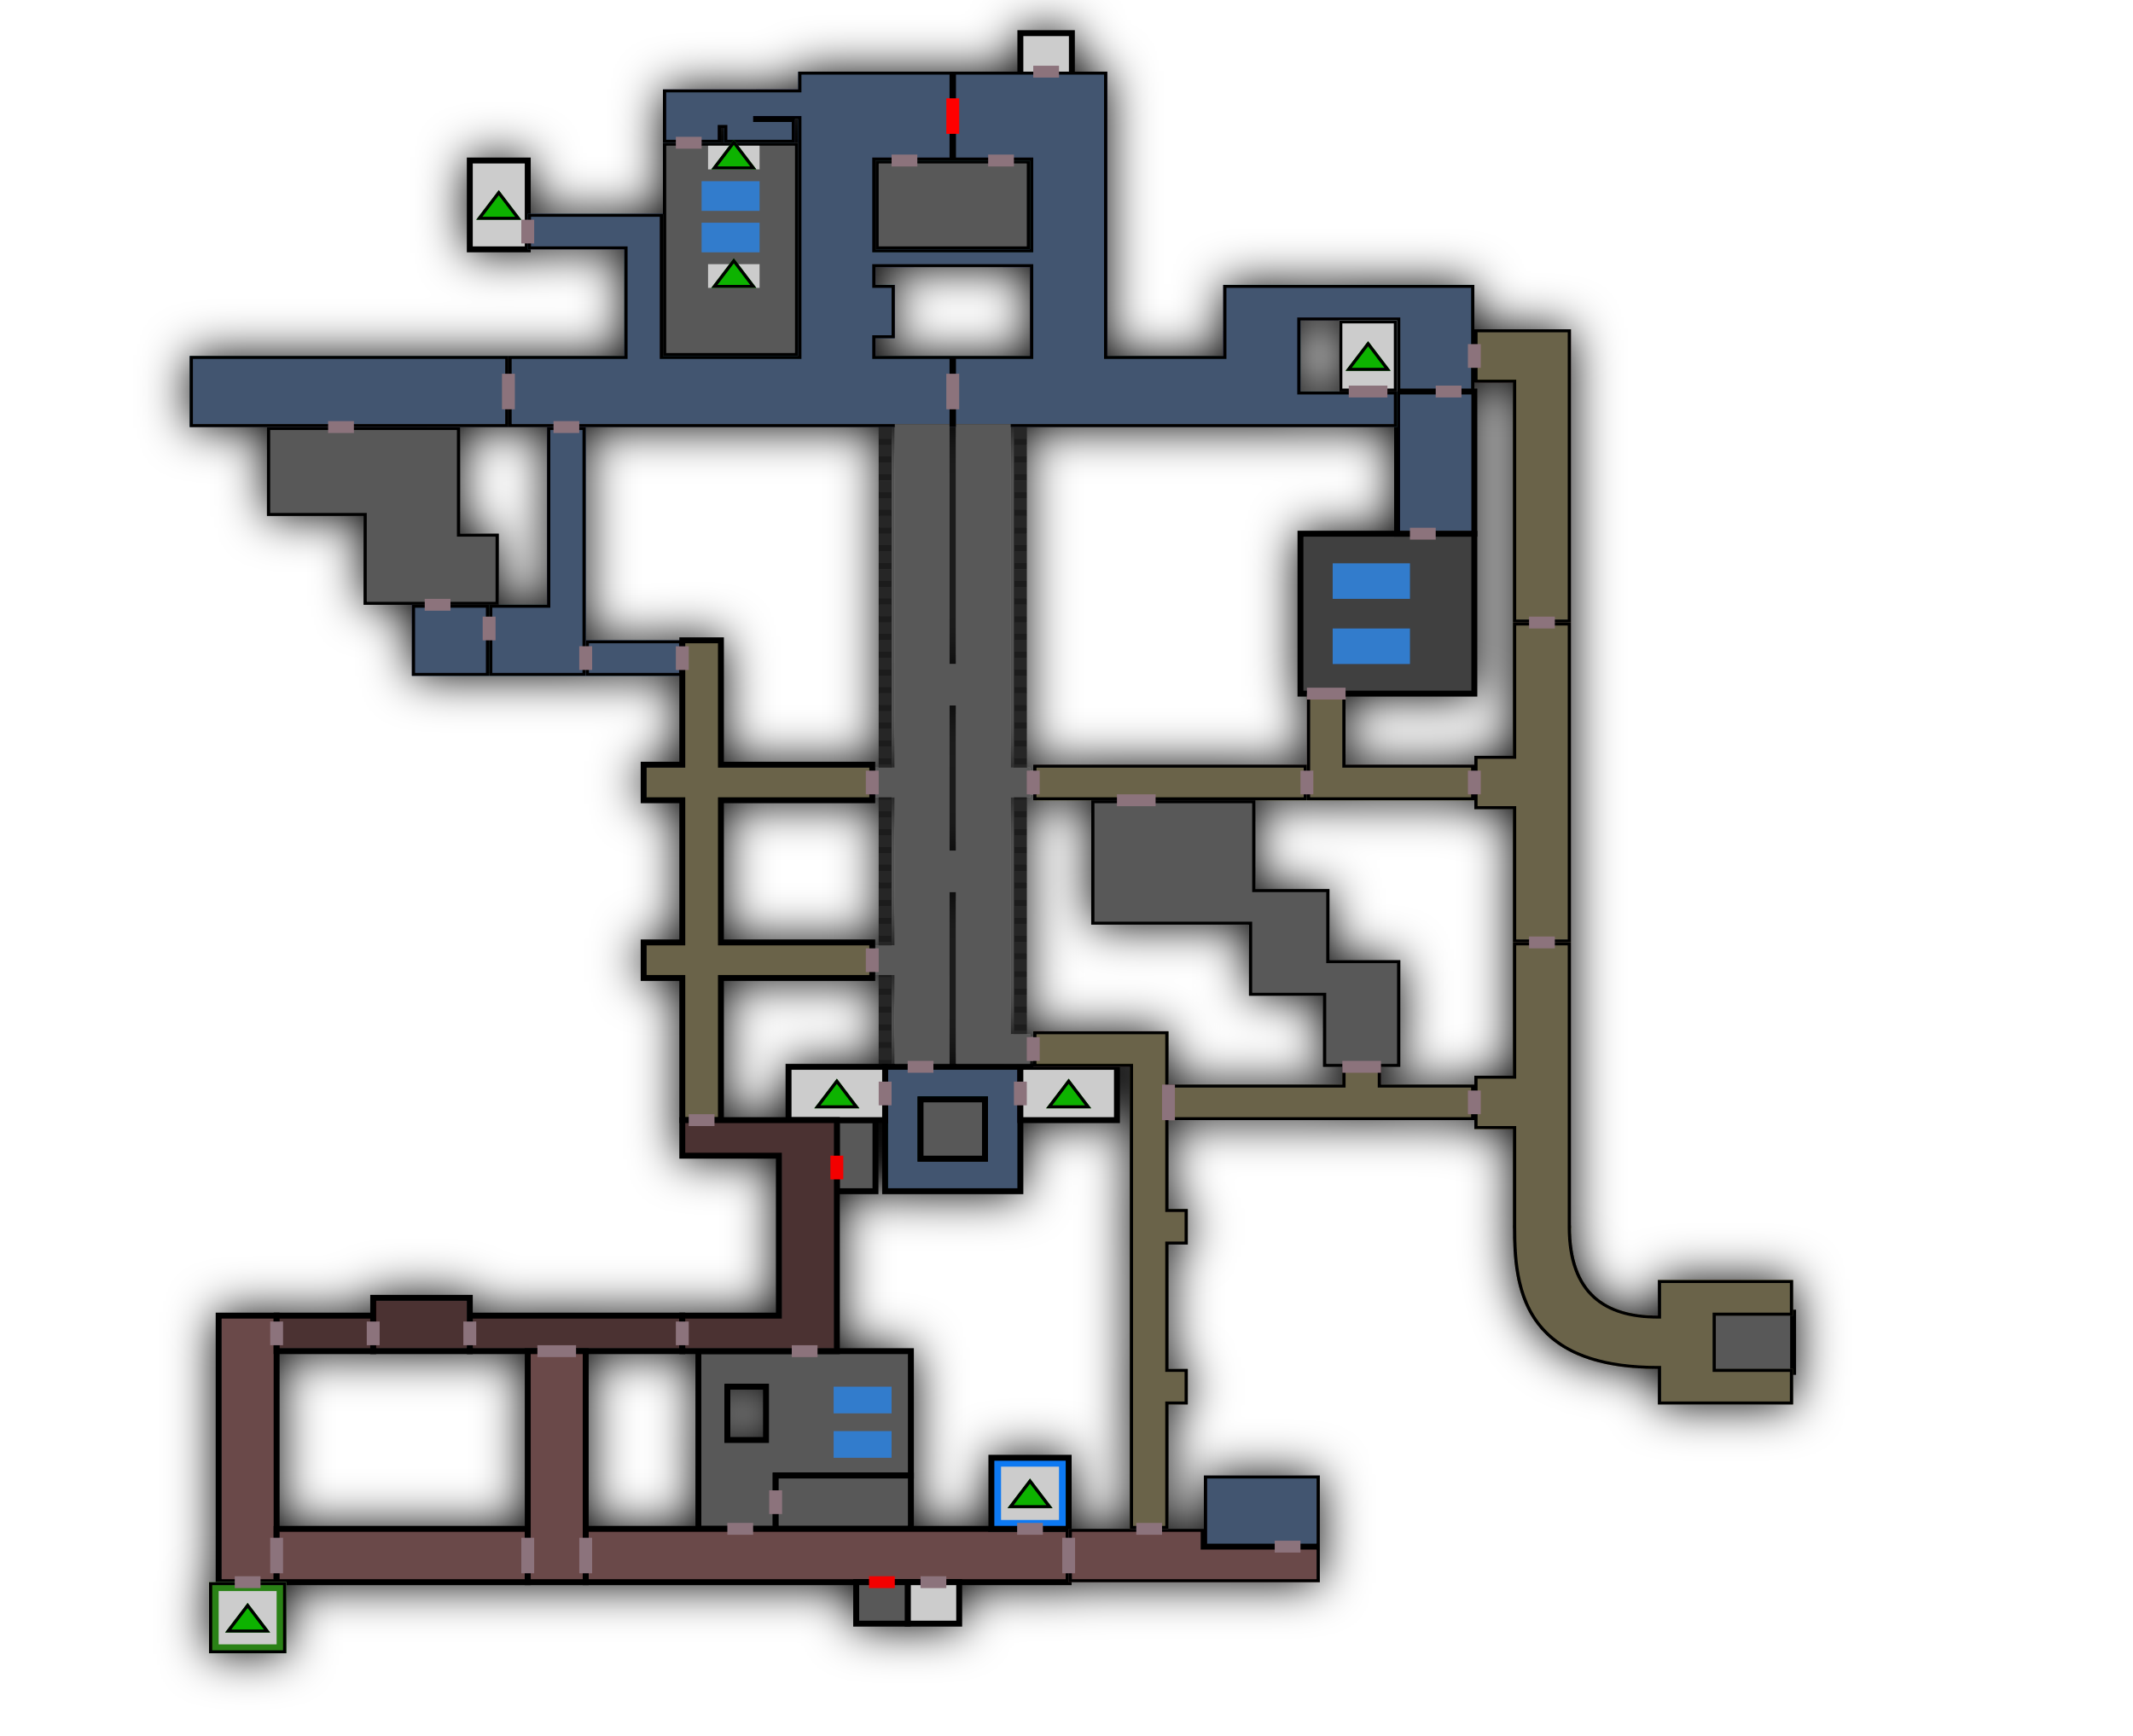
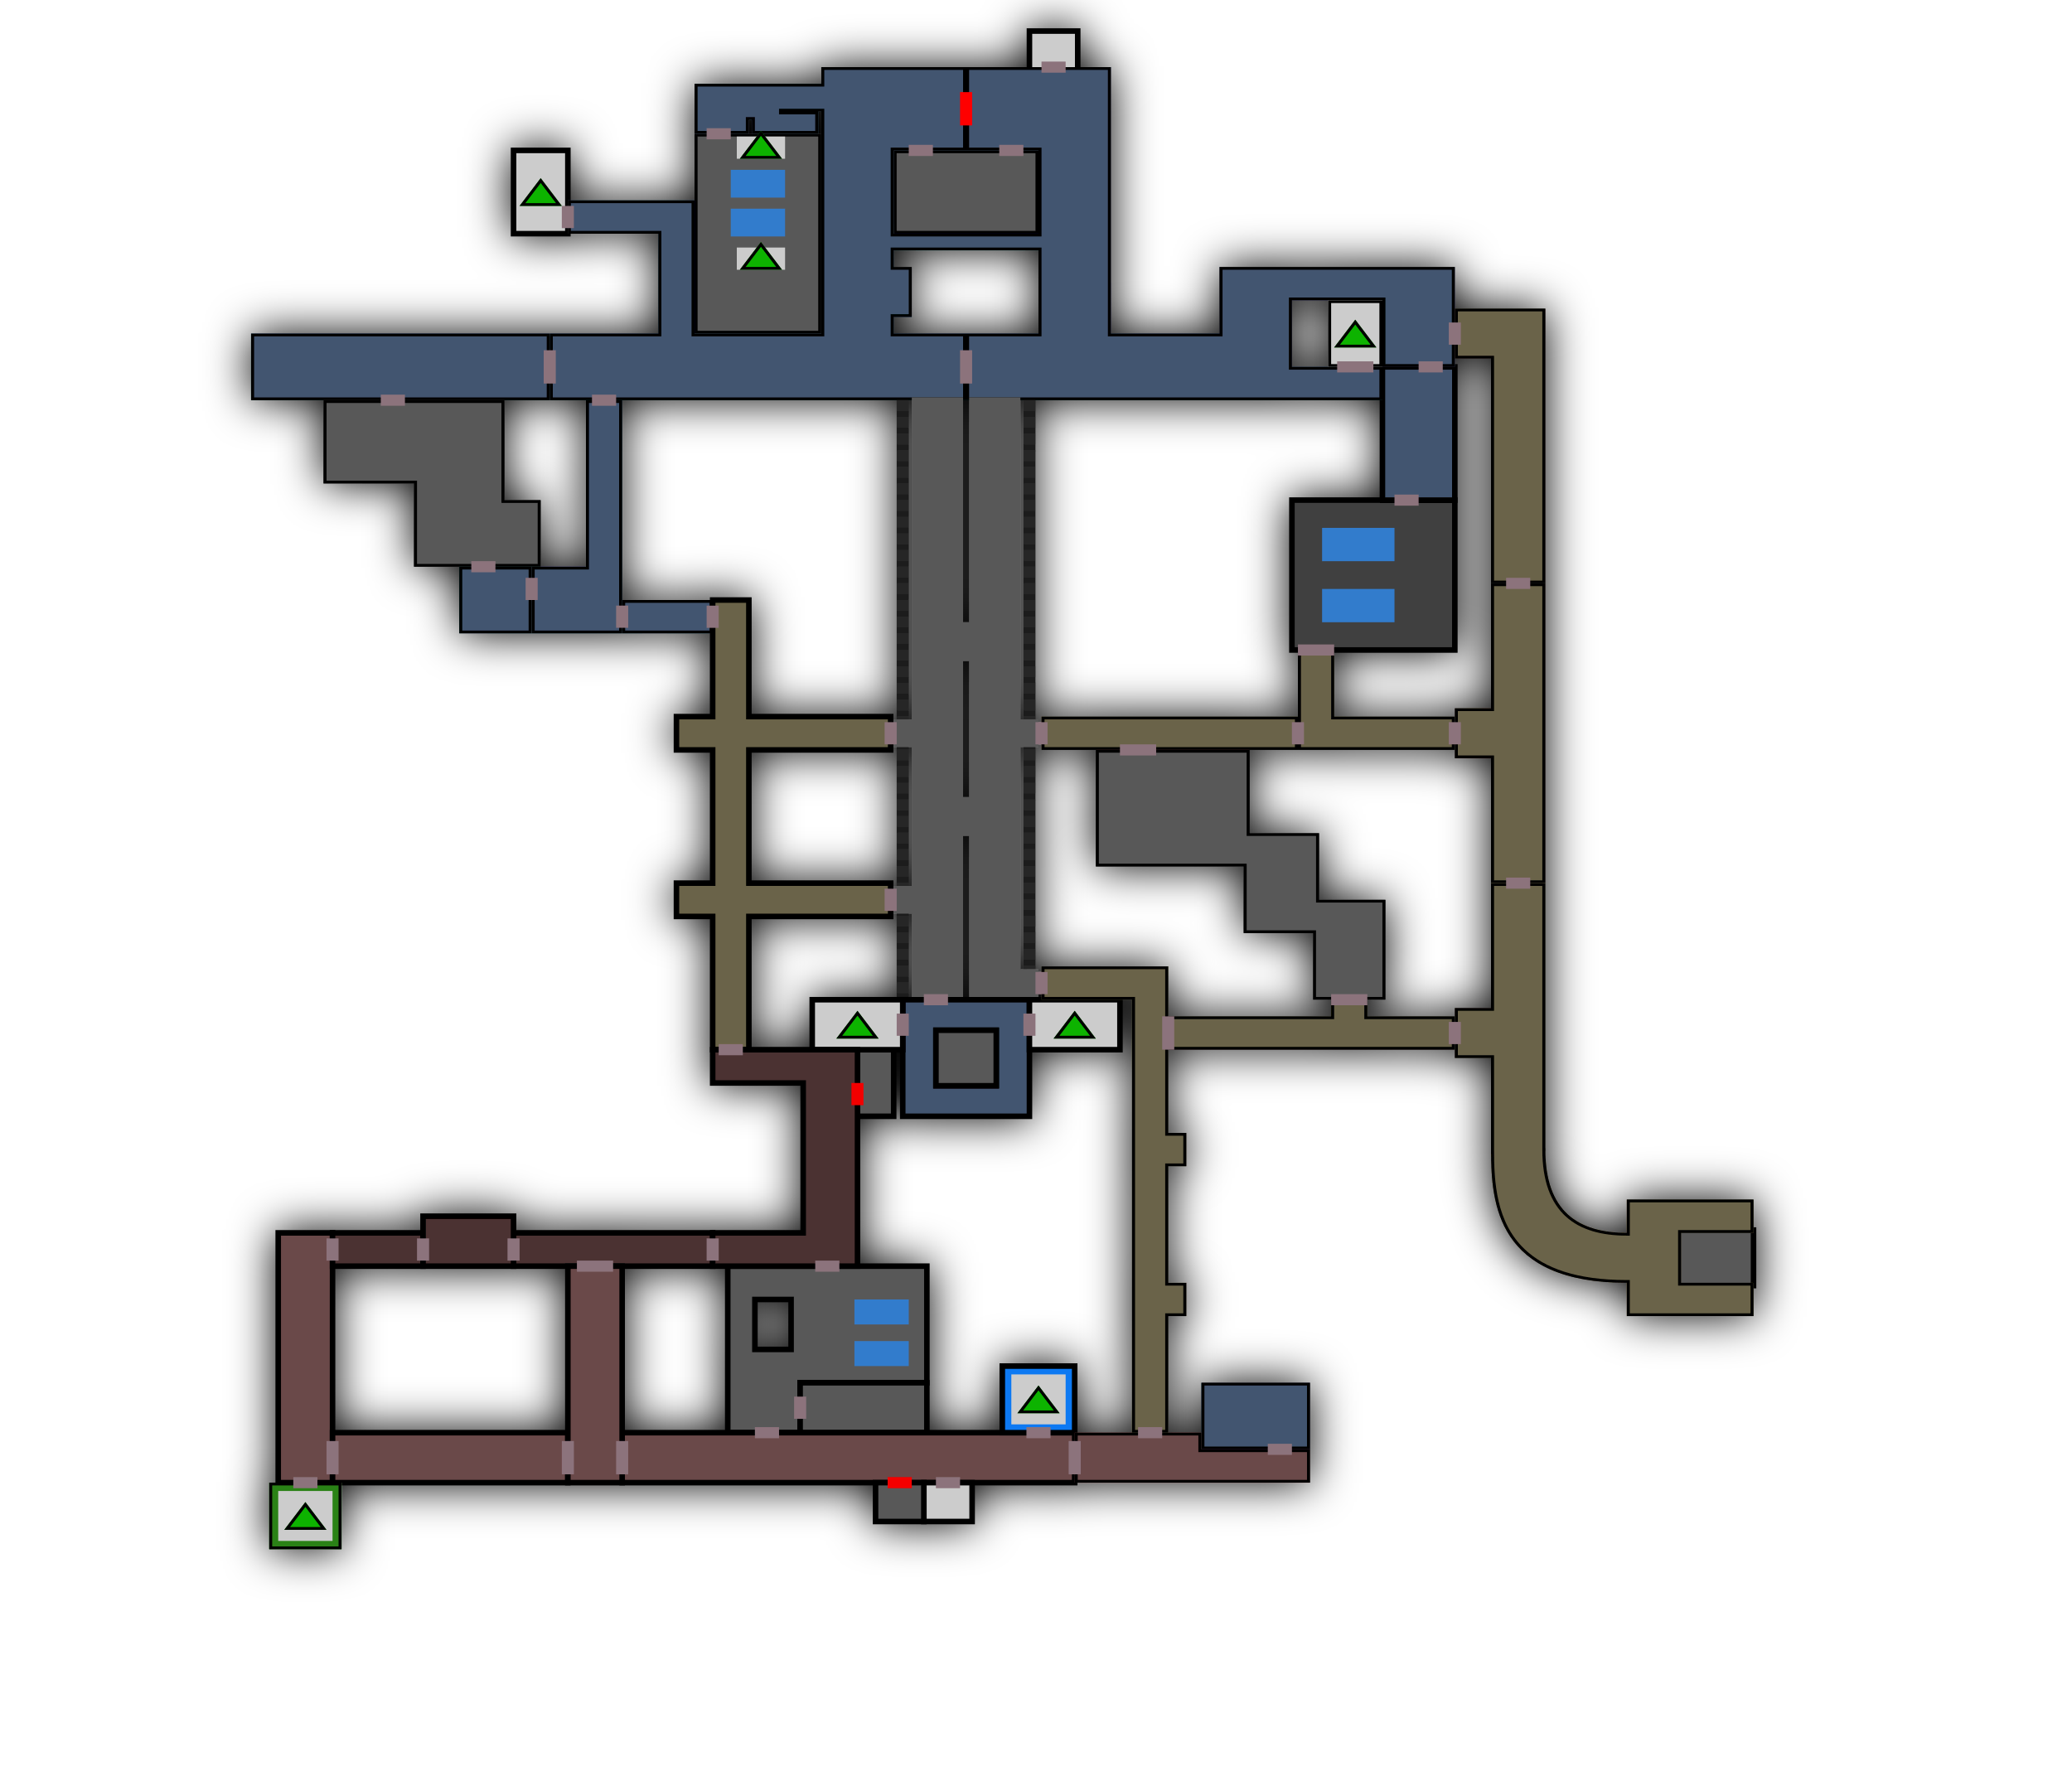
- <svg xmlns="http://www.w3.org/2000/svg" xml:space="preserve" version="1.1" viewBox="0 0 720 586">
-   <style>
+ <svg xmlns="http://www.w3.org/2000/svg" xml:space="preserve" version="1.1" viewBox="0 0 746.42 639.82">
+   <g transform="translate(26.42 0)">
+     <style>
    .shadow{filter:drop-shadow(0 0 8px #000)}
  </style>
-   <g id="Technical_Level" class="shadow">
-     <g id="Rooms">
-       <path d="M296.607 143.179h4.347v215.983h-4.347Zm45.647 0h4.347v205.984h-4.347Z" style="fill:#1a1a1a" />
-       <path d="M438.98 180.177h58.689v53.995H438.98Z" style="fill:#404040;stroke:#000;stroke-width:2" />
-       <path d="M406.376 498.148h39.125v23.998h-39.125Z" style="fill:#435570" />
-       <path d="M406.376 498.148h39.125v23.998h-39.125Zm1.087 1v21.999h36.951v-21.999Z" style="display:inline" />
-       <path d="M158.581 444.155h71.73v11.999h-71.73Z" style="fill:#4c3333;stroke:#000;stroke-width:2" />
-       <path d="M73.809 444.155h19.563v89.993H73.809Z" style="fill:#6b4848;stroke:#000;stroke-width:2" />
-       <path d="M93.372 444.155h32.604v11.999H93.372Z" style="fill:#4c3333;stroke:#000;stroke-width:2" />
-       <path d="M307.475 498.151h-45.646v17.996h-26.084v-59.993h71.73Zm-48.907-29.998h-13.042v17.998h13.042Z" style="fill:#595959;stroke:#000;stroke-width:2" />
-       <path d="M261.829 498.147h45.646v17.998h-45.646Z" style="fill:#595959;stroke:#000;stroke-width:2" />
-       <path d="M93.372 516.146h84.772v17.999H93.372Zm104.334 0h163.023v17.999H197.706Z" style="fill:#6b4848;stroke:#000;stroke-width:2" />
-       <path d="M178.143 456.154h19.563v77.993h-19.563Z" style="fill:#6b4848;stroke:#000;stroke-width:2" />
-       <path d="M348.774 258.17h92.38v11.999h-92.38Z" style="fill:#6b6348" />
-       <path d="M441.154 258.17v11.999h-92.38V258.17Zm-1.087.999h-90.206v10h90.206Z" />
-       <path d="M578.093 443.154h27.171v19.999h-27.171Z" style="fill:#595959" />
-       <path d="M578.093 443.154h27.171v19.999h-27.171Z" style="fill:none;stroke:#000;stroke-width:2" />
-       <path d="M471.588 132.18h26.083v47.996h-26.083Z" style="fill:#435570;stroke:#000;stroke-width:2" />
-       <path d="M223.79 48.188h45.646v71.994H223.79Z" style="fill:#595959" />
-       <path d="M269.436 48.188v71.994H223.79V48.188Zm-1.087 1h-43.472v69.995h43.472Z" />
-       <path d="M64.028 120.182H171.623v23.998H64.028Z" style="fill:#435570" />
-       <path d="M171.623 120.182v23.998H64.028v-23.998Zm-1.087.999H65.115v21.999H170.536Z" />
-       <path d="M155.321 180.176h13.041v23.998h-45.646v-29.997H90.111v-29.998h65.21Z" style="fill:#595959" />
-       <path d="M155.321 180.176h13.041v23.998h-45.646v-29.997H90.111v-29.998h65.21Zm-1.087 0v-34.997H91.198v27.998h32.605v29.997h43.473v-21.998h-13.042Z" />
-       <path d="M139.018 204.174h26.084v23.998h-26.084Z" style="fill:#435570" />
-       <path d="M165.102 204.174v23.998h-26.084v-23.998Zm-1.088 1h-23.909v21.998h23.909Z" />
-       <path d="M197.707 216.173h32.605v11.999h-32.605Z" style="fill:#435570" />
-       <path d="M230.312 216.173v11.999h-32.605v-11.999Zm-1.087 1h-30.432v9.999h30.432Z" />
-       <path d="M344.427 11.19h17.389v13.999h-17.389Z" style="fill:#ccc;stroke:#000;stroke-width:2" />
-       <path d="M344.427 360.162h-45.646v41.996h45.646Zm-11.955 10.999h-21.736v19.998h21.736Z" style="fill:#435570;stroke:#000;stroke-width:2" />
-       <path d="M310.735 371.161h21.737v19.998h-21.737Z" style="fill:#595959" />
-       <path d="M310.735 371.161h21.737v19.998h-21.737Z" style="fill:none;stroke:#000;stroke-width:2" />
-       <path d="M125.976 438.155h32.605v17.999h-32.605Z" style="fill:#4c3333;stroke:#000;stroke-width:2" />
-       <path d="M306.39 534.148h17.389v13.999H306.39Z" style="fill:#ccc;stroke:#000;stroke-width:2" />
-       <path d="M289.001 534.148h17.389v13.999h-17.389Z" style="fill:#595959" />
-       <path d="M289.001 534.148h17.389v13.999h-17.389Z" style="fill:none;stroke:#000;stroke-width:2" />
-       <path d="M282.477 378.16h13.042v23.998h-13.042Z" style="fill:#595959" />
-       <path d="M282.477 378.16h13.042v23.998h-13.042Z" style="fill:none;stroke:#000;stroke-width:2" />
-       <path d="M334.646 492.149h26.084v23.998h-26.084Z" style="fill:#ccc" />
-       <path d="M360.73 492.149v23.998h-26.084v-23.998Zm-3.261 2.999h-19.563v17.999h19.563Z" style="fill:#0d79f2" />
-       <path d="M334.646 492.149h26.084v23.998h-26.084Z" style="fill:none;stroke:#000;stroke-width:2" />
-       <path d="M70.549 534.147h26.084v23.998H70.549Z" style="fill:#ccc" />
-       <path d="M96.632 534.147v23.998H70.549v-23.998Zm-3.26 3.005H73.809v17.988h19.563Z" style="fill:#2c8217" />
-       <path d="M96.632 534.147v23.998H70.549v-23.998Zm-1.086 1.001H71.635v21.995h23.911Z" />
-       <path d="M266.175 360.165h32.604v17.998h-32.604Zm78.251 0h32.604v17.998h-32.604ZM158.581 54.188h19.563v29.998h-19.563Z" style="fill:#ccc;stroke:#000;stroke-width:2" />
-       <path d="M406.376 522.149h39.126v11.999H360.73v-17.999h45.646Z" style="fill:#6b4848" />
-       <path d="M406.376 522.149h39.126v11.999H360.73v-17.999h45.646Zm-1.087 10.999h39.126v-9.999h-39.126v-6h-43.473v15.999Z" />
-       <path d="M243.353 258.17h51.081v11.999h-51.081v47.996h51.081v11.999h-51.081v47.996h-13.042v-47.996h-13.042v-11.999h13.042v-47.996h-13.042V258.17h13.042v-41.996h13.042Z" style="fill:#6b6348;stroke:#000;stroke-width:2" />
-       <path d="M184.665 204.174v-59.995h13.042v83.993h-32.605v-23.998Z" style="fill:#435570" />
-       <path d="M184.665 204.174v-59.995h13.042v83.993h-32.605v-23.998Zm11.955 2v-60.995h-10.869v59.995h-19.562v21.998h30.431Z" />
-       <path d="M239.007 49.187h17.389v7.999h-17.389Zm0 39.996h17.389v7.999h-17.389Z" style="fill:#ccc" />
-       <path d="M295.519 54.186h52.167V84.184h-52.167Z" style="fill:#595959" />
-       <path d="M347.686 54.186V84.184h-52.167V54.186Zm-1.087 1h-49.993v27.998h49.993Z" />
-       <path d="M471.585 132.18v11.999H321.604v-23.998h26.084V90.183H295.52v6h6.521v17.999h-6.521v5.999h26.084v23.998H171.623v-23.998h39.125V84.184h-32.604V72.185h45.646v47.996h45.647V40.188h-15.216 14.129v7.999h-23.91v-5h-1.087v5H223.79V30.188h45.647v-6h52.167v29.998H295.52V84.184h52.168V54.186h-26.084V24.189h52.167v95.992h39.126V96.183h84.772v35.997Zm0-23.998h-32.604v23.998h32.604Z" style="fill:#435570" />
-       <path d="M471.585 144.179H171.623v-23.998h39.125V84.184h-32.604V72.185h45.646v47.996h45.647V40.188h-1.087v7.999h-23.91v-5h-1.087v5H223.79V30.188h45.647v-6h104.334v95.992h39.126V96.183h84.772v35.997h-26.084v-23.998h-32.604v23.998h32.604ZM254.221 41.187v-2h16.302v81.993h-47.82V73.185h-43.472v9.999h32.604v37.997H172.71v21.998h147.807v-21.998h-26.083v-7.999h6.52V97.183h-6.52v-7.999h54.341v31.997h-26.084v21.998h147.807v-9.999h-32.604v-25.998h34.778v23.998h23.91V97.183h-82.598v23.998h-41.299V25.189h-49.994v27.998h26.084v31.997h-54.341V53.187h26.083V25.189h-49.994v6h-45.646V47.187h17.389v-5h3.261v5h21.736v-6Zm93.467 12.999H295.52V84.184h52.168ZM295.52 120.181h52.168V90.183H295.52v6h6.521v17.999h-6.521Z" />
-       <path d="M394.421 348.163v59.997h6.521v11.997h-6.521v41.997h6.521v11.997h-6.521v41.998h-13.042V360.162h-32.604v-11.999Z" style="fill:#6b6348" />
-       <path d="M394.421 348.163v59.997h6.521v11.997h-6.521v41.997h6.521v11.997h-6.521v41.998h-13.042V360.162h-32.604v-11.999Zm-1.087 1h-43.473v9.999h32.605v155.987h10.868v-41.998h6.521v-9.997h-6.521v-43.997h6.521v-9.997h-6.521Z" />
-       <path d="M230.311 378.16h52.167v77.994h-52.167v-11.999h32.605V390.16h-32.605Z" style="fill:#4c3333;stroke:#000;stroke-width:2" />
-       <path d="M466.151 366.161h31.518v11.999H394.421v-11.999h58.688v-5.999h13.042Z" style="fill:#6b6348" />
-       <path d="M466.151 366.161h31.518v11.999H394.421v-11.999h58.688v-5.999h13.042Zm-1.087 0v-4.999h-10.868v5.999h-58.688v10h101.074v-10h-31.518Z" />
-       <path d="M423.765 300.167h24.997v23.998h23.91v35.997h-26.084v-23.998h-24.997v-23.998h-53.254v-41.997h55.428Z" style="fill:#595959" />
-       <path d="M423.765 300.167h24.997v23.998h23.91v35.997h-26.084v-23.998h-24.997v-23.998h-53.254v-41.997h55.428Zm-1.087 0v-28.998h-53.254v39.997h53.254v23.998h24.997v23.998h23.91v-33.997h-23.91v-23.998h-24.997Z" />
-       <path d="M454.196 258.17h43.473v11.999h-56.515v-35.997h13.042Z" style="fill:#6b6348" />
-       <path d="M454.196 258.17h43.473v11.999h-56.515v-35.997h13.042Zm-1.087 0v-22.998h-10.868v33.997h54.341v-9.999h-43.473Z" />
-       <path d="M530.274 414.158h-19.563" style="fill:none;stroke:#000;stroke-width:1" />
-       <path d="M510.711 210.174v-80.993h-13.042v-17.999h32.605v98.992Z" style="fill:#6b6348" />
-       <path d="M510.711 210.174v-80.993h-13.042v-17.999h32.605v98.992Zm1.087-1h17.389v-96.992h-30.431v15.999h13.042Z" />
-       <path d="M530.274 210.174v107.991h-19.563v-44.996h-13.042V255.17h13.042v-44.996Z" style="fill:#6b6348" />
-       <path d="M530.274 210.174v107.991h-19.563v-44.996h-13.042V255.17h13.042v-44.996Zm-1.087 1h-17.389v44.996h-13.042v15.999h13.042v44.996h17.389Z" />
-       <path d="M559.618 462.154c-46.722 0-48.907-28.358-48.907-47.996V381.16h-13.042v-17.998h13.042v-44.997h19.563v95.993c0 22.292 11.828 29.997 29.344 29.997v-11.999h45.646v11.999H579.18v17.999h26.084v11.999h-45.646Z" style="fill:#6b6348" />
-       <path d="M559.618 462.154c-46.722 0-48.907-28.358-48.907-47.996V381.16h-13.042v-17.998h13.042v-44.997h19.563v95.993c0 22.292 11.828 29.997 29.344 29.997v-11.999h45.646v11.999H579.18v17.999h26.084v11.999h-45.646Zm1.086 10.999h43.473v-9.999h-26.083v-19.999h26.083v-9.999h-43.473v11.999h-1.086c-9.081 0-16.671-2.044-22.007-6.93-5.307-4.86-8.424-12.573-8.424-24.067v-94.993h-17.389v44.997h-13.042v15.998h13.042v33.998c0 11.551.686 26.201 11.197 36.057 6.995 6.558 18.333 10.939 36.623 10.939h1.086Z" />
-       <path d="M452.022 108.182h19.563v23.998h-19.563Z" style="fill:#ccc" />
-       <path d="M471.585 108.182v23.998h-19.563v-23.998Zm-1.087 1h-17.389v21.999h17.389Z" />
-       <path d="M344.427 144.179v204.984m-45.646-204.984v213.983" style="fill:none;stroke:#333;stroke-dasharray:3.99,2,0,0;stroke-opacity:.6;stroke-width:4.17" />
-       <path d="M347.688 359.162h-24.997v-57.995h-2.174v57.995h-18.476v-29.998h-6.521v-9.999h6.521v-49.996h-6.521v-9.999h6.521V143.179h18.476v80.994h2.174v-80.994h18.476V259.17h6.521v9.999h-6.521v79.994h6.521Zm-24.997-71.994v-48.996h-2.174v48.996Z" style="fill:#595959" />
-     </g>
-     <g id="Arrows" style="display:inline">
-       <path d="m461.803 115.181 7.608 9.999h-15.215z" style="fill:#0bb300" />
-       <path d="m461.803 115.181 7.608 9.999h-15.215zm0 1.744-5.52 7.255h11.041z" />
-       <path d="m168.362 64.185 7.608 9.999h-15.216z" style="fill:#0bb300" />
-       <path d="m168.362 64.185 7.608 9.999h-15.216zm0 1.744-5.52 7.256h11.04z" />
-       <path d="m83.59 541.145 7.608 9.999H75.983Z" style="fill:#0bb300" />
-       <path d="m83.59 541.145 7.608 9.999H75.983Zm0 1.743-5.52 7.256h11.041z" />
-       <path d="m347.687 499.148 7.608 9.999H340.08Z" style="fill:#0bb300" />
-       <path d="m347.687 499.148 7.608 9.999H340.08Zm0 1.744-5.52 7.255h11.041z" />
-       <path d="m282.478 364.161 7.608 9.999h-15.215z" style="fill:#0bb300" />
-       <path d="m282.478 364.161 7.608 9.999h-15.215zm0 1.744-5.52 7.255h11.04z" />
-       <path d="m360.729 364.161 7.608 9.999h-15.215z" style="fill:#0bb300" />
-       <path d="m360.729 364.161 7.608 9.999h-15.215zm0 1.744-5.52 7.255h11.04z" />
-       <path d="m247.7 47.187 7.608 9.999h-15.216z" style="fill:#0bb300" />
-       <path d="m247.7 47.187 7.608 9.999h-15.216zm0 1.744-5.52 7.256h11.04z" />
-       <path d="m247.7 87.183 7.608 9.999h-15.216z" style="fill:#0bb300" />
-       <path d="m247.7 87.183 7.608 9.999h-15.216zm0 1.744-5.52 7.256h11.04z" />
-     </g>
-     <g id="Doors" style="display:inline">
-       <path d="M181.404 454.154h13.042v3.999h-13.042zm14.129 76.993v-11.999h4.347v11.999zm-19.563 0v-11.999h4.347v11.999zm-84.772 0v-11.999h4.347v11.999zm267.358 0v-11.999h4.347v11.999zm33.691-152.987v-11.999h4.348v11.999zm60.862-19.998h13.042v3.999h-13.042zm-76.077-89.993h13.042v4h-13.042zm64.122-35.997h13.042v3.999h-13.042zm14.129-101.992h13.042v4h-13.042zm-135.853 7.999V126.18h4.348v11.999zm-149.981 0V126.18h4.347v11.999zM79.243 532.147h8.695v4H79.243Zm16.302-85.993v8h-4.347v-8zm32.605 0v8h-4.347v-8zm32.605 0v8h-4.348v-8zm71.73 0v8h-4.348v-8zm31.517 56.994v7.999h-4.347v-7.999zm-18.476 10.999h8.695v4h-8.695zm65.21 18h8.694v4h-8.694zm-43.473-77.993h8.694v3.999h-8.694zm-34.778-77.994h8.694v4h-8.694zM343.34 514.147h8.695v4h-8.695zm40.213 0h8.694v4h-8.694zm46.733 5.999h8.694v4h-8.694zM300.954 365.161v7.999h-4.347v-7.999zm45.647 0v7.999h-4.348v-7.999zm-40.213-6.999h8.695v3.999h-8.695zm209.757-149.988h8.694v3.999h-8.694zm0 107.991h8.694v4h-8.694zm-16.303 51.996v7.999h-4.347v-7.999zm-148.894-17.999v7.999h-4.347v-7.999zm-54.341-29.997v7.999h-4.347v-7.999zm0-59.996v8h-4.347v-8zm54.341 0v8h-4.347v-8zm-118.463-41.975v7.999h-4.348v-7.999zm-32.605-.021v7.999h-4.347v-7.999zm-32.605-9.999v7.999h-4.347v-7.999zm19.563-65.995h8.695v4h-8.695zm-76.077 0h8.694v4h-8.694zm32.604 59.995h8.695v4h-8.695zm36.952-127.99v7.999h-4.347v-7.999zm47.82-27.998h8.695v4h-8.695zm72.817 6h8.695v4h-8.695zm32.605 0h8.694v4h-8.694zm15.215-29.997h8.695v4h-8.695zM484.627 130.18h8.694v4h-8.694zm-8.695 47.996h8.695v4h-8.695zm23.91-61.995v7.999h-4.347v-7.999zm0 143.988v8h-4.347v-8zm-56.514 0v8h-4.348v-8z" style="fill:#8c737c" />
-       <path d="M323.778 33.188v11.999h-4.347v-11.999z" style="fill:red" />
-       <path d="M284.652 390.159v7.999h-4.347v-7.999zm8.695 141.986h8.694v4h-8.694z" style="fill:#f30000" />
-     </g>
-     <g id="Details" style="display:inline">
-       <path d="M281.391 468.152h19.563v8.999h-19.563z" style="fill:#337bcc" />
-       <path d="M449.85 190.179h26.084v11.999H449.85Z" style="fill:#337bcc" />
-       <path d="M281.391 483.151h19.563v8.999h-19.563z" style="fill:#337bcc" />
-       <path d="M449.85 212.177h26.084v11.999H449.85Z" style="fill:#337bcc" />
-       <path d="M236.831 61.187h19.563v9.999h-19.563z" style="fill:#337bcc" />
-       <path d="M236.831 75.185h19.563v9.999h-19.563z" style="fill:#337bcc" />
+     <g id="Technical_Level" class="shadow">
+       <g id="Rooms">
+         <path d="M296.607 143.179h4.347v215.983h-4.347Zm45.647 0h4.347v205.984h-4.347Z" style="fill:#1a1a1a" />
+         <path d="M438.98 180.177h58.689v53.995H438.98Z" style="fill:#404040;stroke:#000;stroke-width:2" />
+         <path d="M406.376 498.148h39.125v23.998h-39.125Z" style="fill:#435570" />
+         <path d="M406.376 498.148h39.125v23.998h-39.125Zm1.087 1v21.999h36.951v-21.999Z" style="display:inline" />
+         <path d="M158.581 444.155h71.73v11.999h-71.73Z" style="fill:#4c3333;stroke:#000;stroke-width:2" />
+         <path d="M73.809 444.155h19.563v89.993H73.809Z" style="fill:#6b4848;stroke:#000;stroke-width:2" />
+         <path d="M93.372 444.155h32.604v11.999H93.372Z" style="fill:#4c3333;stroke:#000;stroke-width:2" />
+         <path d="M307.475 498.151h-45.646v17.996h-26.084v-59.993h71.73Zm-48.907-29.998h-13.042v17.998h13.042Z" style="fill:#595959;stroke:#000;stroke-width:2" />
+         <path d="M261.829 498.147h45.646v17.998h-45.646Z" style="fill:#595959;stroke:#000;stroke-width:2" />
+         <path d="M93.372 516.146h84.772v17.999H93.372Zm104.334 0h163.023v17.999H197.706Z" style="fill:#6b4848;stroke:#000;stroke-width:2" />
+         <path d="M178.143 456.154h19.563v77.993h-19.563Z" style="fill:#6b4848;stroke:#000;stroke-width:2" />
+         <path d="M348.774 258.17h92.38v11.999h-92.38Z" style="fill:#6b6348" />
+         <path d="M441.154 258.17v11.999h-92.38V258.17Zm-1.087.999h-90.206v10h90.206Z" />
+         <path d="M578.093 443.154h27.171v19.999h-27.171Z" style="fill:#595959" />
+         <path d="M578.093 443.154h27.171v19.999h-27.171Z" style="fill:none;stroke:#000;stroke-width:2" />
+         <path d="M471.588 132.18h26.083v47.996h-26.083Z" style="fill:#435570;stroke:#000;stroke-width:2" />
+         <path d="M223.79 48.188h45.646v71.994H223.79Z" style="fill:#595959" />
+         <path d="M269.436 48.188v71.994H223.79V48.188Zm-1.087 1h-43.472v69.995h43.472Z" />
+         <path d="M64.028 120.182H171.623v23.998H64.028Z" style="fill:#435570" />
+         <path d="M171.623 120.182v23.998H64.028v-23.998Zm-1.087.999H65.115v21.999H170.536Z" />
+         <path d="M155.321 180.176h13.041v23.998h-45.646v-29.997H90.111v-29.998h65.21Z" style="fill:#595959" />
+         <path d="M155.321 180.176h13.041v23.998h-45.646v-29.997H90.111v-29.998h65.21Zm-1.087 0v-34.997H91.198v27.998h32.605v29.997h43.473v-21.998h-13.042Z" />
+         <path d="M139.018 204.174h26.084v23.998h-26.084Z" style="fill:#435570" />
+         <path d="M165.102 204.174v23.998h-26.084v-23.998Zm-1.088 1h-23.909v21.998h23.909Z" />
+         <path d="M197.707 216.173h32.605v11.999h-32.605Z" style="fill:#435570" />
+         <path d="M230.312 216.173v11.999h-32.605v-11.999Zm-1.087 1h-30.432v9.999h30.432Z" />
+         <path d="M344.427 11.19h17.389v13.999h-17.389Z" style="fill:#ccc;stroke:#000;stroke-width:2" />
+         <path d="M344.427 360.162h-45.646v41.996h45.646Zm-11.955 10.999h-21.736v19.998h21.736Z" style="fill:#435570;stroke:#000;stroke-width:2" />
+         <path d="M310.735 371.161h21.737v19.998h-21.737Z" style="fill:#595959" />
+         <path d="M310.735 371.161h21.737v19.998h-21.737Z" style="fill:none;stroke:#000;stroke-width:2" />
+         <path d="M125.976 438.155h32.605v17.999h-32.605Z" style="fill:#4c3333;stroke:#000;stroke-width:2" />
+         <path d="M306.39 534.148h17.389v13.999H306.39Z" style="fill:#ccc;stroke:#000;stroke-width:2" />
+         <path d="M289.001 534.148h17.389v13.999h-17.389Z" style="fill:#595959" />
+         <path d="M289.001 534.148h17.389v13.999h-17.389Z" style="fill:none;stroke:#000;stroke-width:2" />
+         <path d="M282.477 378.16h13.042v23.998h-13.042Z" style="fill:#595959" />
+         <path d="M282.477 378.16h13.042v23.998h-13.042Z" style="fill:none;stroke:#000;stroke-width:2" />
+         <path d="M334.646 492.149h26.084v23.998h-26.084Z" style="fill:#ccc" />
+         <path d="M360.73 492.149v23.998h-26.084v-23.998Zm-3.261 2.999h-19.563v17.999h19.563Z" style="fill:#0d79f2" />
+         <path d="M334.646 492.149h26.084v23.998h-26.084Z" style="fill:none;stroke:#000;stroke-width:2" />
+         <path d="M70.549 534.147h26.084v23.998H70.549Z" style="fill:#ccc" />
+         <path d="M96.632 534.147v23.998H70.549v-23.998Zm-3.26 3.005H73.809v17.988h19.563Z" style="fill:#2c8217" />
+         <path d="M96.632 534.147v23.998H70.549v-23.998Zm-1.086 1.001H71.635v21.995h23.911Z" />
+         <path d="M266.175 360.165h32.604v17.998h-32.604Zm78.251 0h32.604v17.998h-32.604ZM158.581 54.188h19.563v29.998h-19.563Z" style="fill:#ccc;stroke:#000;stroke-width:2" />
+         <path d="M406.376 522.149h39.126v11.999H360.73v-17.999h45.646Z" style="fill:#6b4848" />
+         <path d="M406.376 522.149h39.126v11.999H360.73v-17.999h45.646Zm-1.087 10.999h39.126v-9.999h-39.126v-6h-43.473v15.999Z" />
+         <path d="M243.353 258.17h51.081v11.999h-51.081v47.996h51.081v11.999h-51.081v47.996h-13.042v-47.996h-13.042v-11.999h13.042v-47.996h-13.042V258.17h13.042v-41.996h13.042Z" style="fill:#6b6348;stroke:#000;stroke-width:2" />
+         <path d="M184.665 204.174v-59.995h13.042v83.993h-32.605v-23.998Z" style="fill:#435570" />
+         <path d="M184.665 204.174v-59.995h13.042v83.993h-32.605v-23.998Zm11.955 2v-60.995h-10.869v59.995h-19.562v21.998h30.431Z" />
+         <path d="M239.007 49.187h17.389v7.999h-17.389Zm0 39.996h17.389v7.999h-17.389Z" style="fill:#ccc" />
+         <path d="M295.519 54.186h52.167V84.184h-52.167Z" style="fill:#595959" />
+         <path d="M347.686 54.186V84.184h-52.167V54.186Zm-1.087 1h-49.993v27.998h49.993Z" />
+         <path d="M471.585 132.18v11.999H321.604v-23.998h26.084V90.183H295.52v6h6.521v17.999h-6.521v5.999h26.084v23.998H171.623v-23.998h39.125V84.184h-32.604V72.185h45.646v47.996h45.647V40.188h-15.216 14.129v7.999h-23.91v-5h-1.087v5H223.79V30.188h45.647v-6h52.167v29.998H295.52V84.184h52.168V54.186h-26.084V24.189h52.167v95.992h39.126V96.183h84.772v35.997Zm0-23.998h-32.604v23.998h32.604Z" style="fill:#435570" />
+         <path d="M471.585 144.179H171.623v-23.998h39.125V84.184h-32.604V72.185h45.646v47.996h45.647V40.188h-1.087v7.999h-23.91v-5h-1.087v5H223.79V30.188h45.647v-6h104.334v95.992h39.126V96.183h84.772v35.997h-26.084v-23.998h-32.604v23.998h32.604ZM254.221 41.187v-2h16.302v81.993h-47.82V73.185h-43.472v9.999h32.604v37.997H172.71v21.998h147.807v-21.998h-26.083v-7.999h6.52V97.183h-6.52v-7.999h54.341v31.997h-26.084v21.998h147.807v-9.999h-32.604v-25.998h34.778v23.998h23.91V97.183h-82.598v23.998h-41.299V25.189h-49.994v27.998h26.084v31.997h-54.341V53.187h26.083V25.189h-49.994v6h-45.646V47.187h17.389v-5h3.261v5h21.736v-6Zm93.467 12.999H295.52V84.184h52.168ZM295.52 120.181h52.168V90.183H295.52v6h6.521v17.999h-6.521Z" />
+         <path d="M394.421 348.163v59.997h6.521v11.997h-6.521v41.997h6.521v11.997h-6.521v41.998h-13.042V360.162h-32.604v-11.999Z" style="fill:#6b6348" />
+         <path d="M394.421 348.163v59.997h6.521v11.997h-6.521v41.997h6.521v11.997h-6.521v41.998h-13.042V360.162h-32.604v-11.999Zm-1.087 1h-43.473v9.999h32.605v155.987h10.868v-41.998h6.521v-9.997h-6.521v-43.997h6.521v-9.997h-6.521Z" />
+         <path d="M230.311 378.16h52.167v77.994h-52.167v-11.999h32.605V390.16h-32.605Z" style="fill:#4c3333;stroke:#000;stroke-width:2" />
+         <path d="M466.151 366.161h31.518v11.999H394.421v-11.999h58.688v-5.999h13.042Z" style="fill:#6b6348" />
+         <path d="M466.151 366.161h31.518v11.999H394.421v-11.999h58.688v-5.999h13.042Zm-1.087 0v-4.999h-10.868v5.999h-58.688v10h101.074v-10h-31.518Z" />
+         <path d="M423.765 300.167h24.997v23.998h23.91v35.997h-26.084v-23.998h-24.997v-23.998h-53.254v-41.997h55.428Z" style="fill:#595959" />
+         <path d="M423.765 300.167h24.997v23.998h23.91v35.997h-26.084v-23.998h-24.997v-23.998h-53.254v-41.997h55.428Zm-1.087 0v-28.998h-53.254v39.997h53.254v23.998h24.997v23.998h23.91v-33.997h-23.91v-23.998h-24.997Z" />
+         <path d="M454.196 258.17h43.473v11.999h-56.515v-35.997h13.042Z" style="fill:#6b6348" />
+         <path d="M454.196 258.17h43.473v11.999h-56.515v-35.997h13.042Zm-1.087 0v-22.998h-10.868v33.997h54.341v-9.999h-43.473Z" />
+         <path d="M530.274 414.158h-19.563" style="fill:none;stroke:#000;stroke-width:1" />
+         <path d="M510.711 210.174v-80.993h-13.042v-17.999h32.605v98.992Z" style="fill:#6b6348" />
+         <path d="M510.711 210.174v-80.993h-13.042v-17.999h32.605v98.992Zm1.087-1h17.389v-96.992h-30.431v15.999h13.042Z" />
+         <path d="M530.274 210.174v107.991h-19.563v-44.996h-13.042V255.17h13.042v-44.996Z" style="fill:#6b6348" />
+         <path d="M530.274 210.174v107.991h-19.563v-44.996h-13.042V255.17h13.042v-44.996Zm-1.087 1h-17.389v44.996h-13.042v15.999h13.042v44.996h17.389Z" />
+         <path d="M559.618 462.154c-46.722 0-48.907-28.358-48.907-47.996V381.16h-13.042v-17.998h13.042v-44.997h19.563v95.993c0 22.292 11.828 29.997 29.344 29.997v-11.999h45.646v11.999H579.18v17.999h26.084v11.999h-45.646Z" style="fill:#6b6348" />
+         <path d="M559.618 462.154c-46.722 0-48.907-28.358-48.907-47.996V381.16h-13.042v-17.998h13.042v-44.997h19.563v95.993c0 22.292 11.828 29.997 29.344 29.997v-11.999h45.646v11.999H579.18v17.999h26.084v11.999h-45.646Zm1.086 10.999h43.473v-9.999h-26.083v-19.999h26.083v-9.999h-43.473v11.999h-1.086c-9.081 0-16.671-2.044-22.007-6.93-5.307-4.86-8.424-12.573-8.424-24.067v-94.993h-17.389v44.997h-13.042v15.998h13.042v33.998c0 11.551.686 26.201 11.197 36.057 6.995 6.558 18.333 10.939 36.623 10.939h1.086Z" />
+         <path d="M452.022 108.182h19.563v23.998h-19.563Z" style="fill:#ccc" />
+         <path d="M471.585 108.182v23.998h-19.563v-23.998Zm-1.087 1h-17.389v21.999h17.389Z" />
+         <path d="M344.427 144.179v204.984m-45.646-204.984v213.983" style="fill:none;stroke:#333;stroke-dasharray:3.99,2,0,0;stroke-opacity:.6;stroke-width:4.17" />
+         <path d="M347.688 359.162h-24.997v-57.995h-2.174v57.995h-18.476v-29.998h-6.521v-9.999h6.521v-49.996h-6.521v-9.999h6.521V143.179h18.476v80.994h2.174v-80.994h18.476V259.17h6.521v9.999h-6.521v79.994h6.521Zm-24.997-71.994v-48.996h-2.174v48.996Z" style="fill:#595959" />
+       </g>
+       <g id="Arrows" style="display:inline">
+         <path d="m461.803 115.181 7.608 9.999h-15.215z" style="fill:#0bb300" />
+         <path d="m461.803 115.181 7.608 9.999h-15.215zm0 1.744-5.52 7.255h11.041z" />
+         <path d="m168.362 64.185 7.608 9.999h-15.216z" style="fill:#0bb300" />
+         <path d="m168.362 64.185 7.608 9.999h-15.216zm0 1.744-5.52 7.256h11.04z" />
+         <path d="m83.59 541.145 7.608 9.999H75.983Z" style="fill:#0bb300" />
+         <path d="m83.59 541.145 7.608 9.999H75.983Zm0 1.743-5.52 7.256h11.041z" />
+         <path d="m347.687 499.148 7.608 9.999H340.08Z" style="fill:#0bb300" />
+         <path d="m347.687 499.148 7.608 9.999H340.08Zm0 1.744-5.52 7.255h11.041z" />
+         <path d="m282.478 364.161 7.608 9.999h-15.215z" style="fill:#0bb300" />
+         <path d="m282.478 364.161 7.608 9.999h-15.215zm0 1.744-5.52 7.255h11.04z" />
+         <path d="m360.729 364.161 7.608 9.999h-15.215z" style="fill:#0bb300" />
+         <path d="m360.729 364.161 7.608 9.999h-15.215zm0 1.744-5.52 7.255h11.04z" />
+         <path d="m247.7 47.187 7.608 9.999h-15.216z" style="fill:#0bb300" />
+         <path d="m247.7 47.187 7.608 9.999h-15.216zm0 1.744-5.52 7.256h11.04z" />
+         <path d="m247.7 87.183 7.608 9.999h-15.216z" style="fill:#0bb300" />
+         <path d="m247.7 87.183 7.608 9.999h-15.216zm0 1.744-5.52 7.256h11.04z" />
+       </g>
+       <g id="Doors" style="display:inline">
+         <path d="M181.404 454.154h13.042v3.999h-13.042zm14.129 76.993v-11.999h4.347v11.999zm-19.563 0v-11.999h4.347v11.999zm-84.772 0v-11.999h4.347v11.999zm267.358 0v-11.999h4.347v11.999zm33.691-152.987v-11.999h4.348v11.999zm60.862-19.998h13.042v3.999h-13.042zm-76.077-89.993h13.042v4h-13.042zm64.122-35.997h13.042v3.999h-13.042zm14.129-101.992h13.042v4h-13.042zm-135.853 7.999V126.18h4.348v11.999zm-149.981 0V126.18h4.347v11.999zM79.243 532.147h8.695v4H79.243Zm16.302-85.993v8h-4.347v-8zm32.605 0v8h-4.347v-8zm32.605 0v8h-4.348v-8zm71.73 0v8h-4.348v-8zm31.517 56.994v7.999h-4.347v-7.999zm-18.476 10.999h8.695v4h-8.695zm65.21 18h8.694v4h-8.694zm-43.473-77.993h8.694v3.999h-8.694zm-34.778-77.994h8.694v4h-8.694zM343.34 514.147h8.695v4h-8.695zm40.213 0h8.694v4h-8.694zm46.733 5.999h8.694v4h-8.694zM300.954 365.161v7.999h-4.347v-7.999zm45.647 0v7.999h-4.348v-7.999zm-40.213-6.999h8.695v3.999h-8.695zm209.757-149.988h8.694v3.999h-8.694zm0 107.991h8.694v4h-8.694zm-16.303 51.996v7.999h-4.347v-7.999zm-148.894-17.999v7.999h-4.347v-7.999zm-54.341-29.997v7.999h-4.347v-7.999zm0-59.996v8h-4.347v-8zm54.341 0v8h-4.347v-8zm-118.463-41.975v7.999h-4.348v-7.999zm-32.605-.021v7.999h-4.347v-7.999zm-32.605-9.999v7.999h-4.347v-7.999zm19.563-65.995h8.695v4h-8.695zm-76.077 0h8.694v4h-8.694zm32.604 59.995h8.695v4h-8.695zm36.952-127.99v7.999h-4.347v-7.999zm47.82-27.998h8.695v4h-8.695zm72.817 6h8.695v4h-8.695zm32.605 0h8.694v4h-8.694zm15.215-29.997h8.695v4h-8.695zM484.627 130.18h8.694v4h-8.694zm-8.695 47.996h8.695v4h-8.695zm23.91-61.995v7.999h-4.347v-7.999zm0 143.988v8h-4.347v-8zm-56.514 0v8h-4.348v-8z" style="fill:#8c737c" />
+         <path d="M323.778 33.188v11.999h-4.347v-11.999z" style="fill:red" />
+         <path d="M284.652 390.159v7.999h-4.347v-7.999zm8.695 141.986h8.694v4h-8.694z" style="fill:#f30000" />
+       </g>
+       <g id="Details" style="display:inline">
+         <path d="M281.391 468.152h19.563v8.999h-19.563z" style="fill:#337bcc" />
+         <path d="M449.85 190.179h26.084v11.999H449.85Z" style="fill:#337bcc" />
+         <path d="M281.391 483.151h19.563v8.999h-19.563z" style="fill:#337bcc" />
+         <path d="M449.85 212.177h26.084v11.999H449.85Z" style="fill:#337bcc" />
+         <path d="M236.831 61.187h19.563v9.999h-19.563z" style="fill:#337bcc" />
+         <path d="M236.831 75.185h19.563v9.999h-19.563z" style="fill:#337bcc" />
+       </g>
    </g>
  </g>
</svg>
